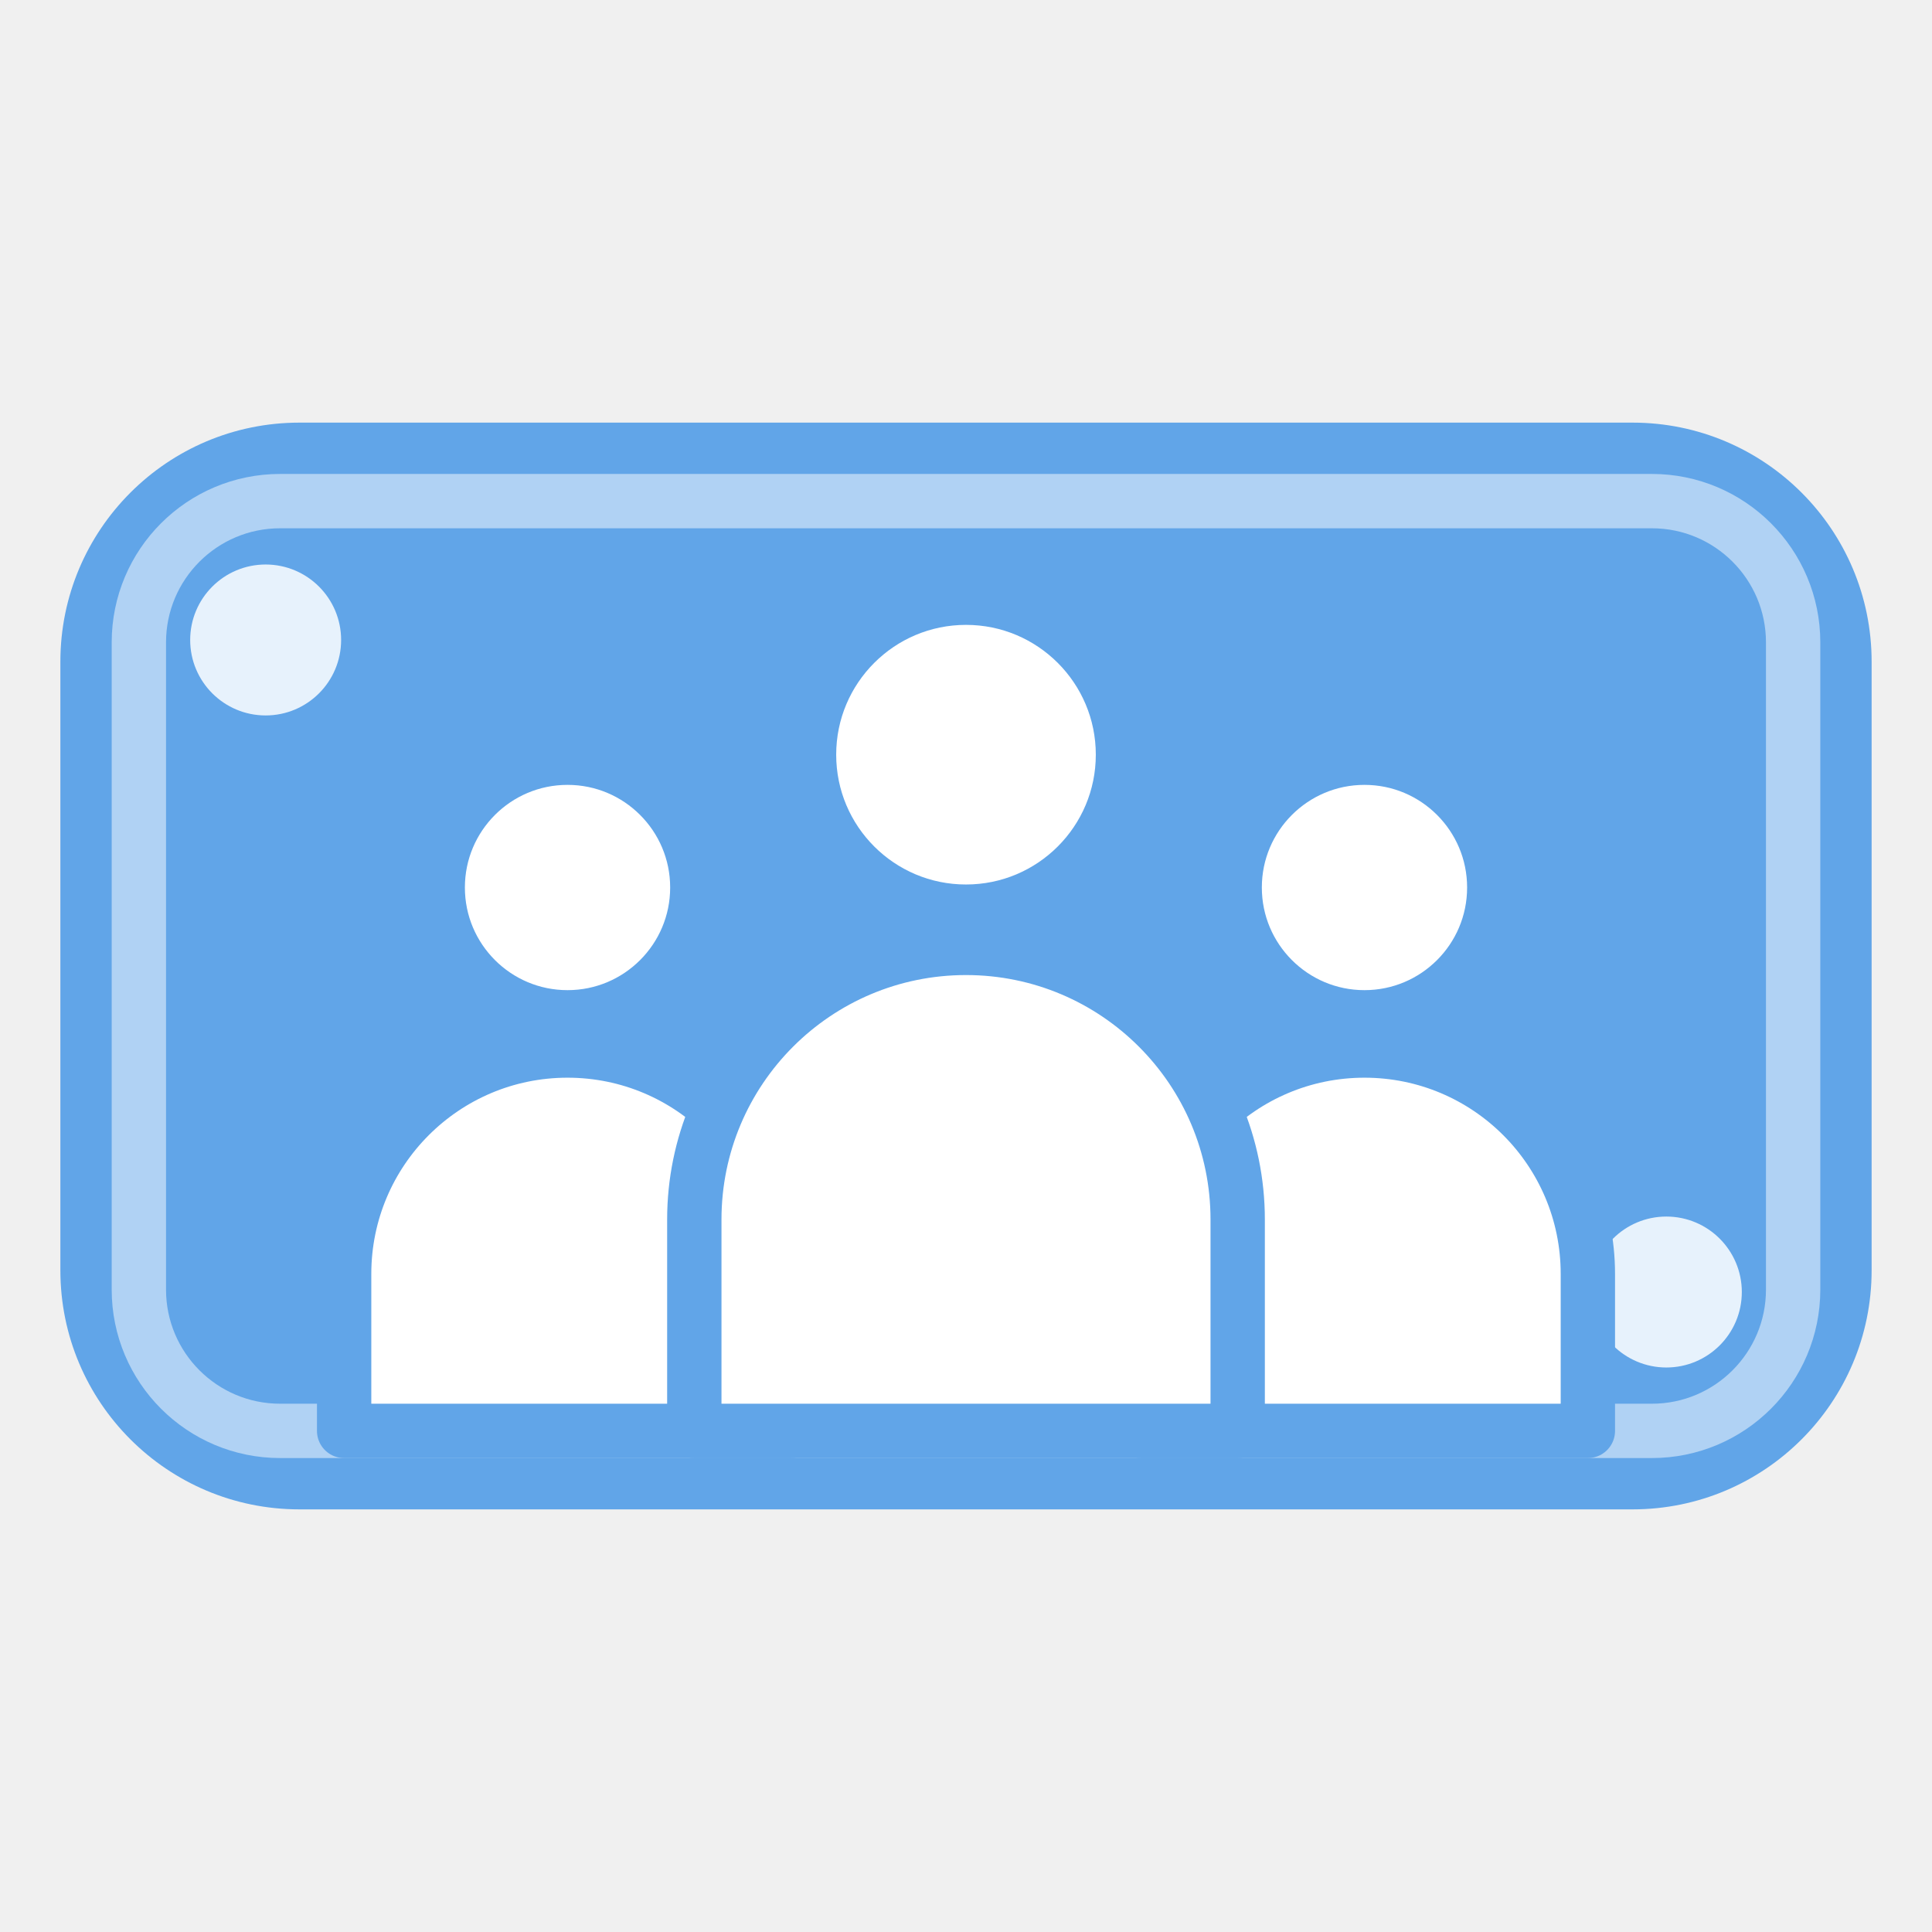
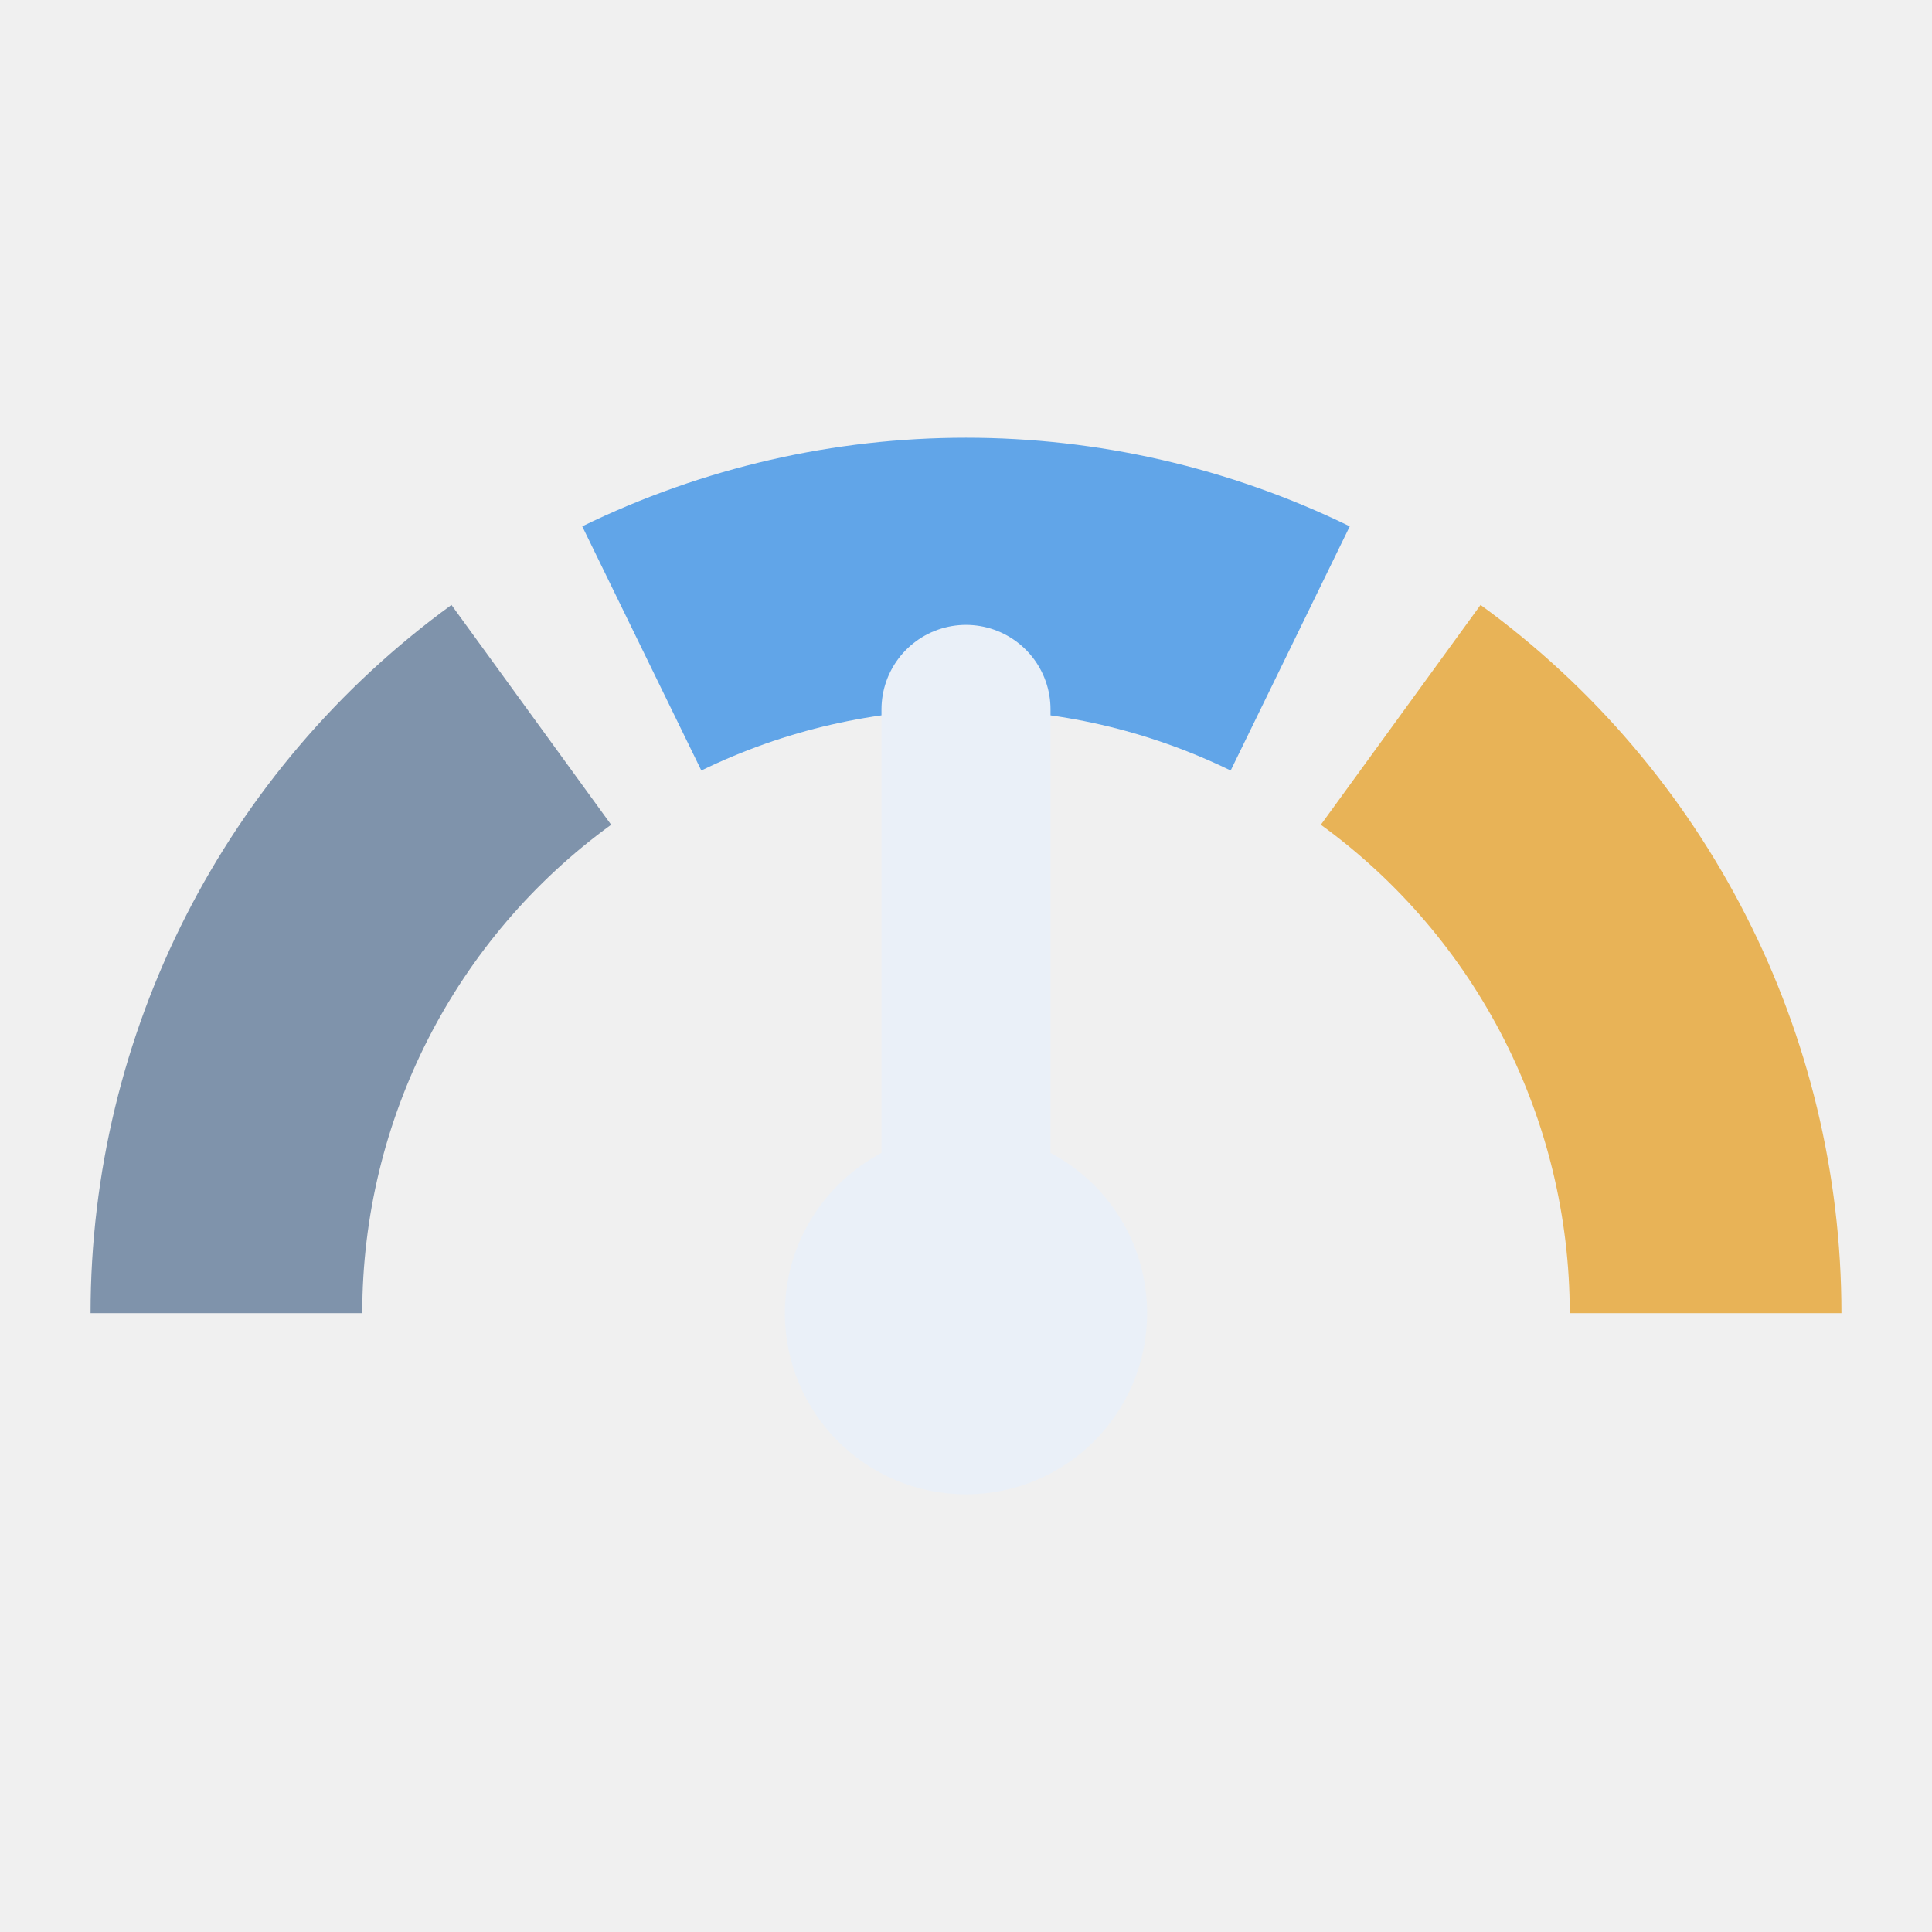
<svg xmlns="http://www.w3.org/2000/svg" width="256" height="256" viewBox="0 0 32 32" fill="none">
-   <rect x="1" y="7" width="30" height="18" rx="3.96" fill="#61a5e8" />
-   <rect x="2.3" y="8.3" width="27.4" height="15.4" rx="2.34" fill="none" stroke="#ffffff" stroke-opacity="0.5" stroke-width="0.9" />
-   <circle cx="4.4" cy="10.6" r="1.25" fill="#ffffff" fill-opacity="0.85" />
-   <circle cx="27.6" cy="21.4" r="1.25" fill="#ffffff" fill-opacity="0.85" />
-   <g fill="#ffffff" stroke="#61a5e8" stroke-width="0.9" stroke-linejoin="round">
-     <circle cx="9.4" cy="14.7" r="2.15" />
-     <path d="M5.7 23.7 L5.7 21.1 A3.7 3.7 0 0 1 13.1 21.1 L13.1 23.7 Z" />
-   </g>
-   <g fill="#ffffff" stroke="#61a5e8" stroke-width="0.9" stroke-linejoin="round">
-     <circle cx="22.6" cy="14.7" r="2.15" />
-     <path d="M18.9 23.7 L18.9 21.1 A3.7 3.7 0 0 1 26.3 21.1 L26.3 23.7 Z" />
-   </g>
-   <g fill="#ffffff" stroke="#61a5e8" stroke-width="0.9" stroke-linejoin="round">
-     <circle cx="16" cy="12.5" r="2.6" />
-     <path d="M11.5 23.7 L11.5 20.2 A4.5 4.5 0 0 1 20.5 20.2 L20.5 23.7 Z" />
-   </g>
+   <path d="M3.75 21.75A12.25 12.25 0 0 1 8.8 11.84" stroke="#7f93ab" stroke-width="4.5" />
+   <path d="M10.63 10.74A12.25 12.25 0 0 1 21.37 10.74" stroke="#61a5e8" stroke-width="4.5" />
+   <path d="M23.2 11.84A12.25 12.25 0 0 1 28.25 21.75" stroke="#e8b357" stroke-width="4.5" />
+   <path d="M16 21.75V11.75" stroke="#eaf0f8" stroke-width="2.8" stroke-linecap="round" />
+   <circle cx="16" cy="21.75" r="3" fill="#eaf0f8" />
</svg>
